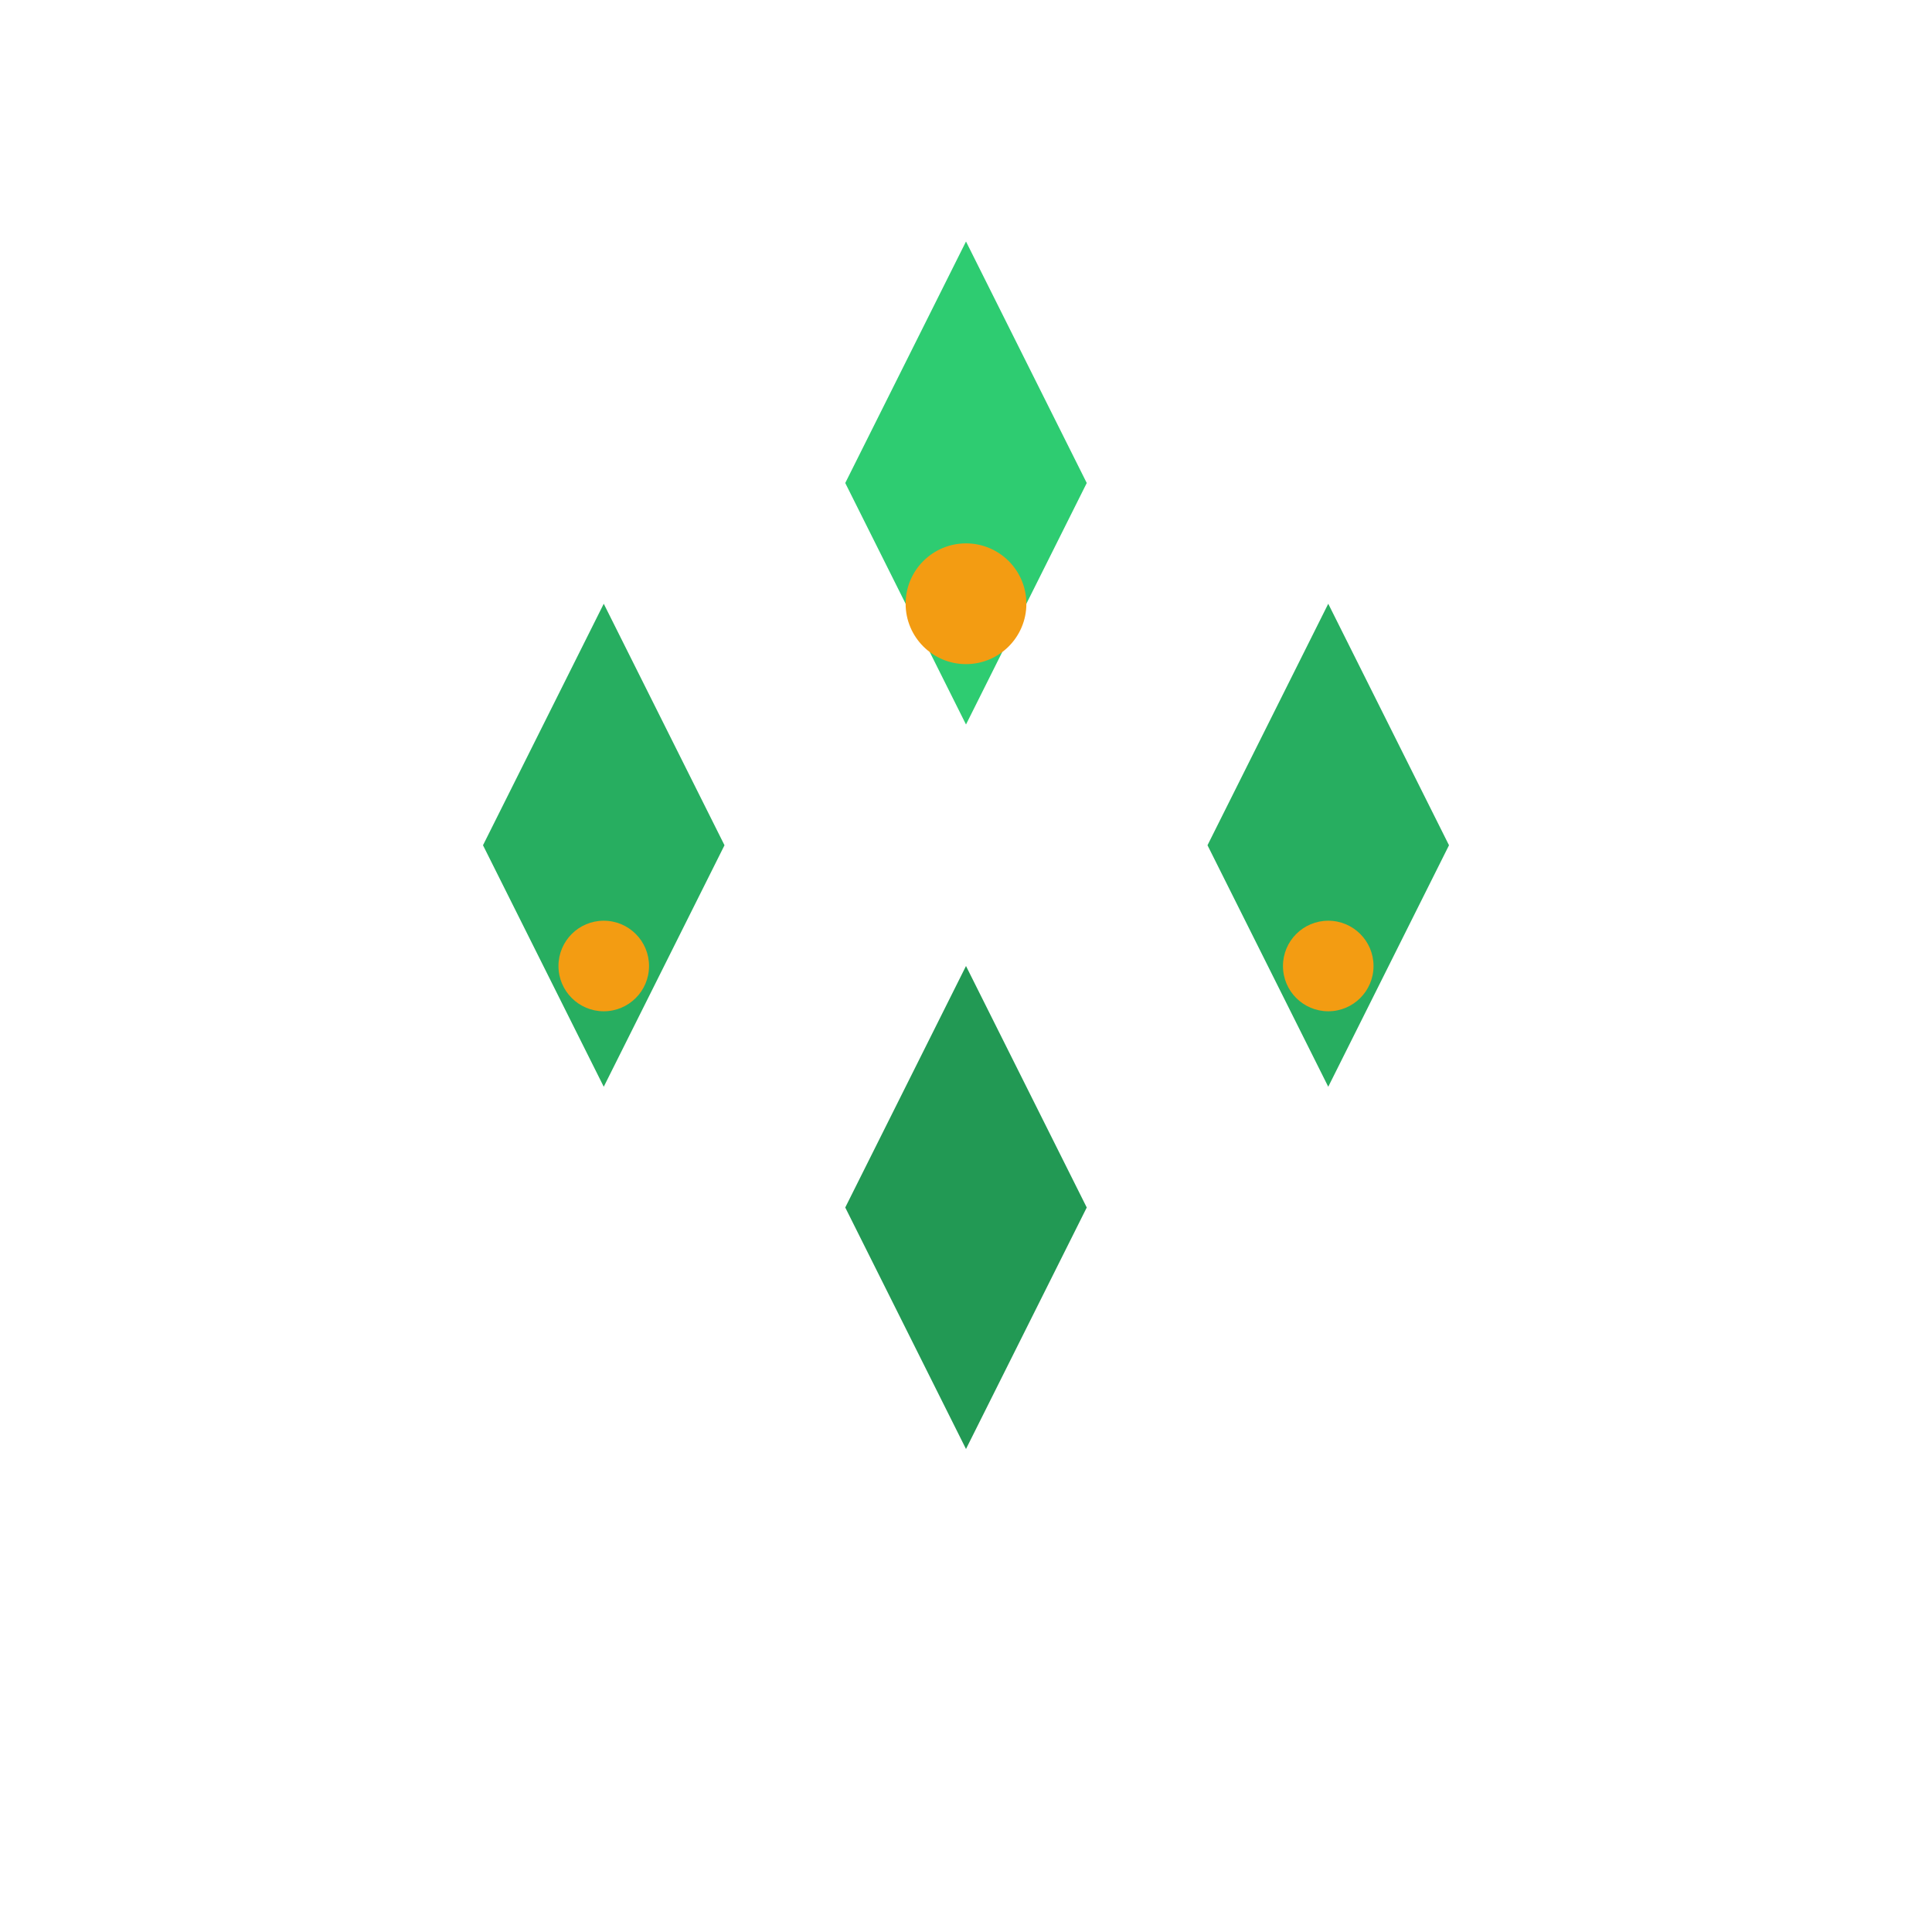
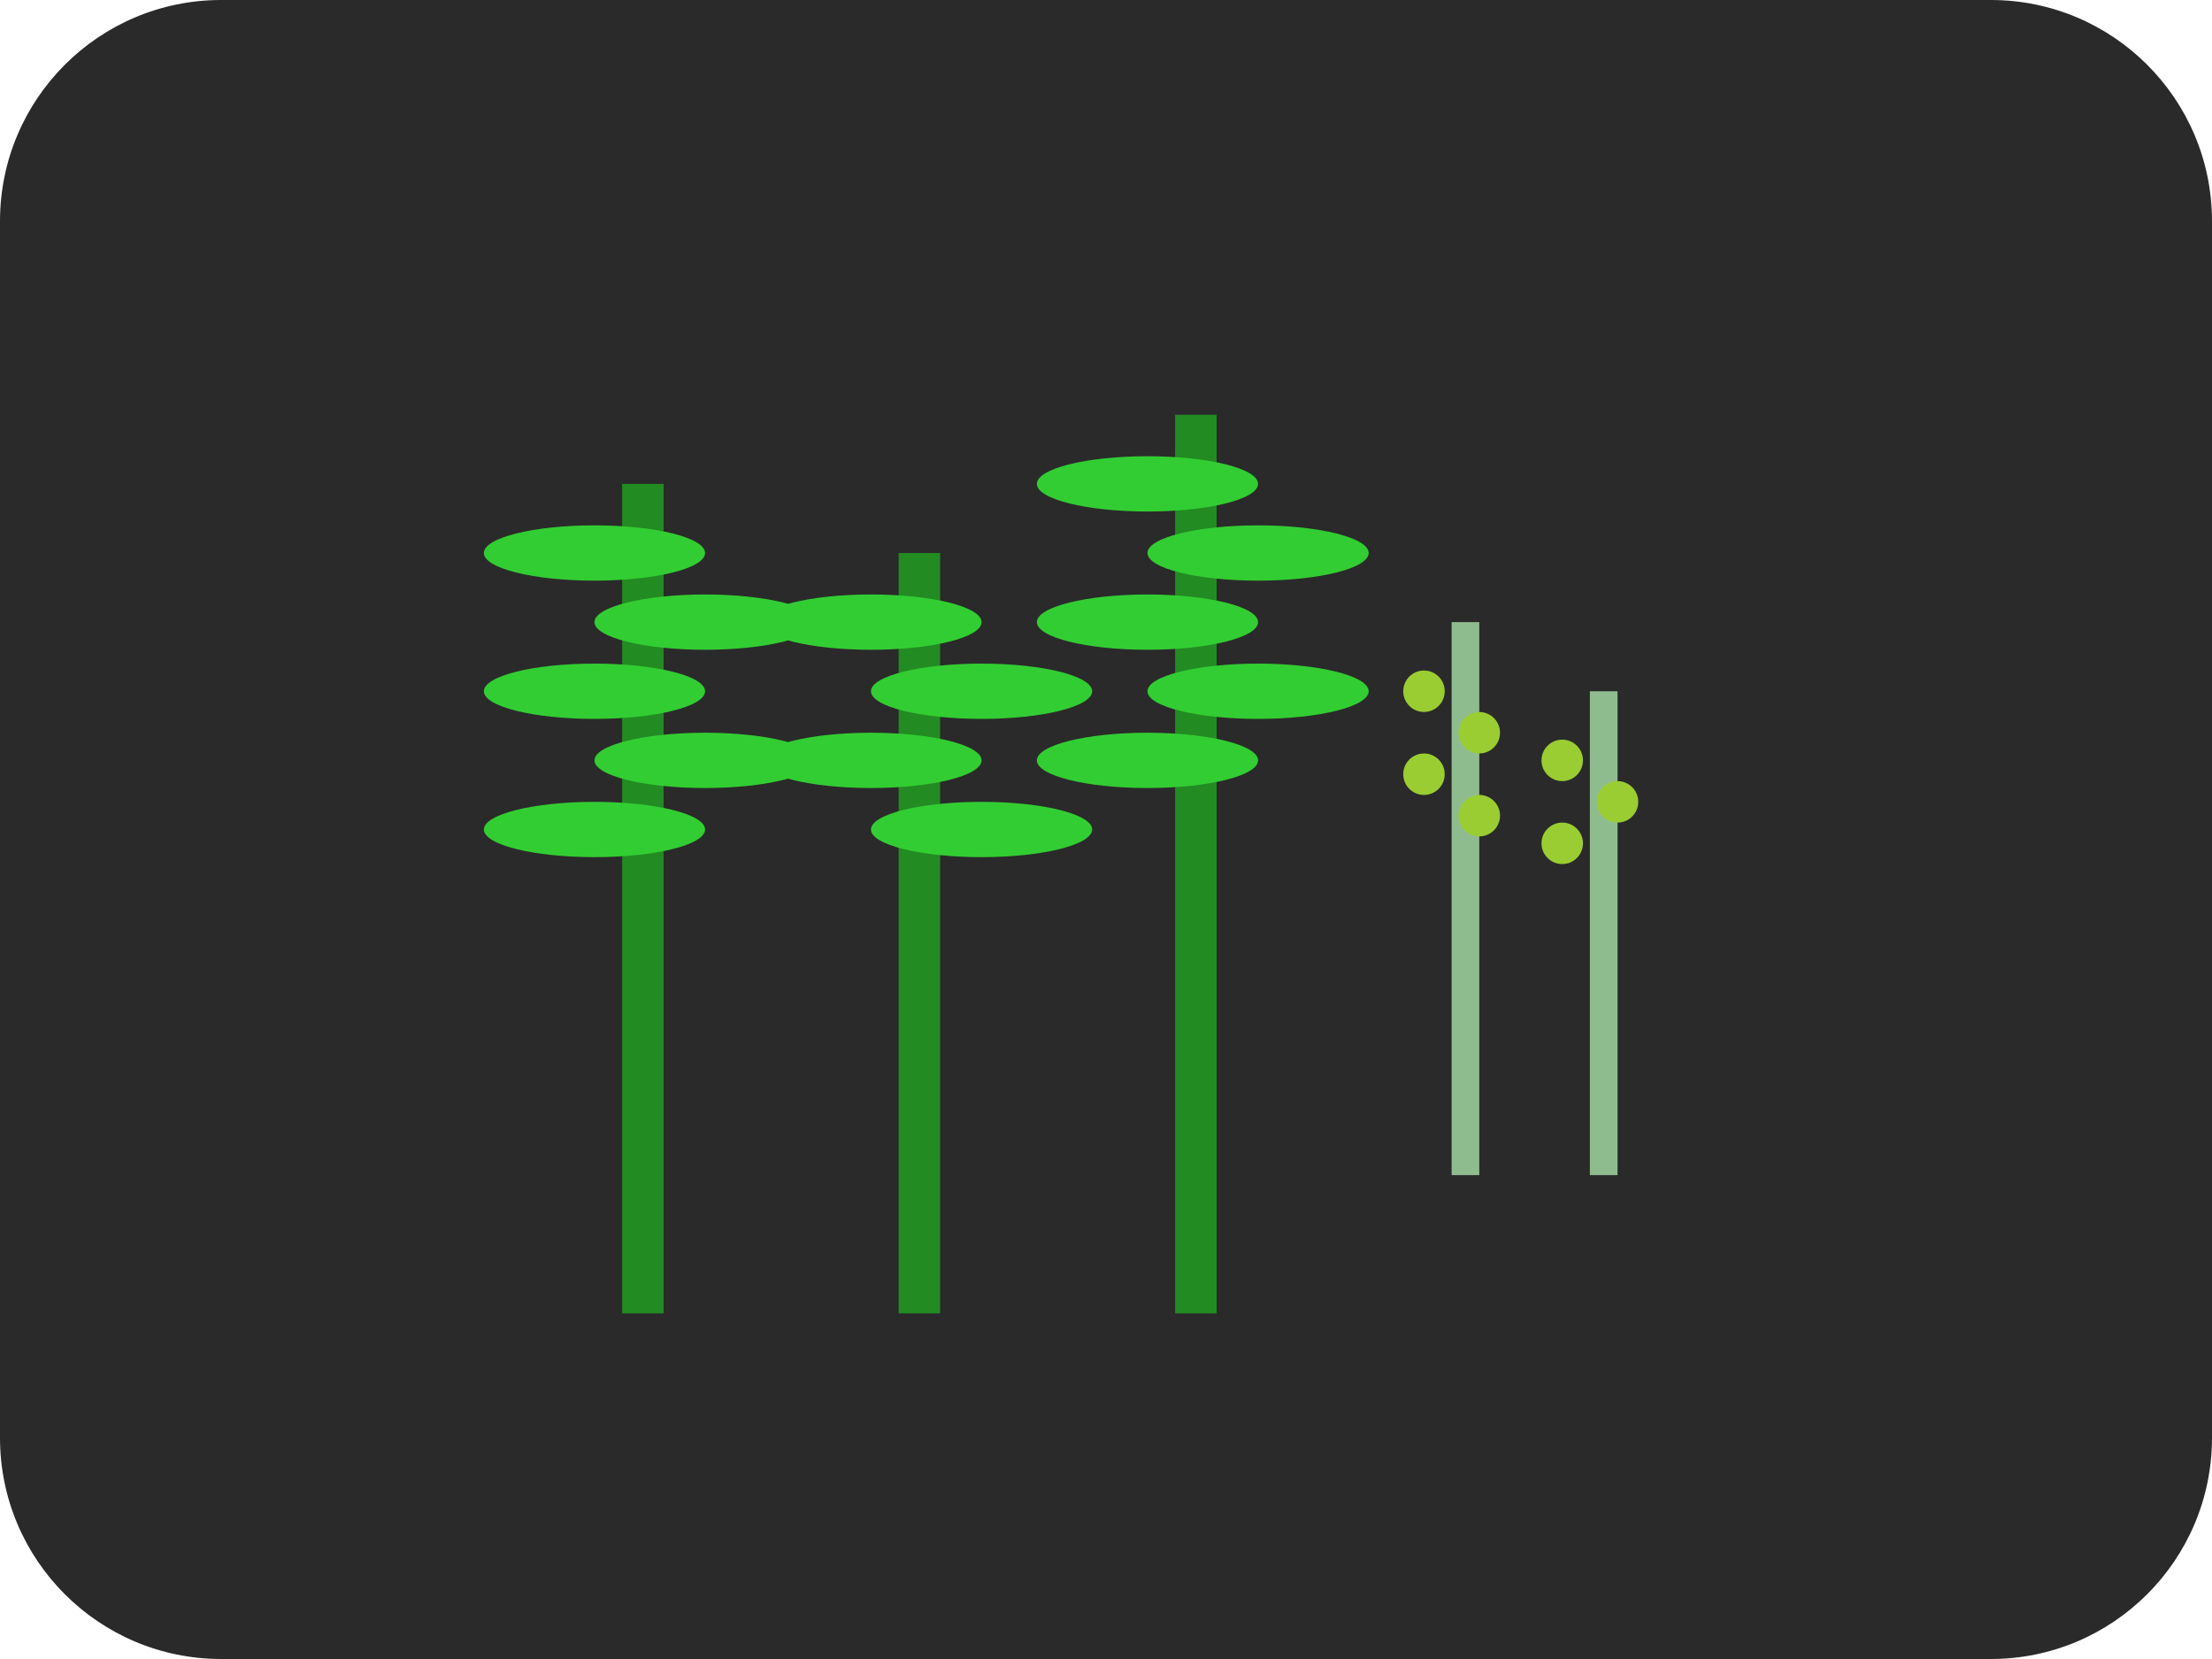
- <svg xmlns="http://www.w3.org/2000/svg" width="64" height="64" viewBox="0 0 64 64" fill="none">
-   <path d="M32 8L28 16L32 24L36 16L32 8Z" fill="#2ECC71" />
-   <path d="M20 20L16 28L20 36L24 28L20 20Z" fill="#27AE60" />
-   <path d="M44 20L40 28L44 36L48 28L44 20Z" fill="#27AE60" />
-   <path d="M32 32L28 40L32 48L36 40L32 32Z" fill="#229954" />
-   <circle cx="32" cy="20" r="2" fill="#F39C12" />
-   <circle cx="20" cy="32" r="1.5" fill="#F39C12" />
-   <circle cx="44" cy="32" r="1.5" fill="#F39C12" />
+ <svg xmlns="http://www.w3.org/2000/svg" width="160" height="120" viewBox="0 0 160 120" fill="none">
+   <rect width="160" height="120" rx="16" fill="#2a2a2a" />
+   <g transform="translate(25, 15)">
+     <rect x="20" y="20" width="3" height="60" fill="#228B22" />
+     <rect x="40" y="25" width="3" height="55" fill="#228B22" />
+     <rect x="60" y="15" width="3" height="65" fill="#228B22" />
+     <ellipse cx="18" cy="25" rx="8" ry="2" fill="#32CD32" />
+     <ellipse cx="26" cy="30" rx="8" ry="2" fill="#32CD32" />
+     <ellipse cx="18" cy="35" rx="8" ry="2" fill="#32CD32" />
+     <ellipse cx="26" cy="40" rx="8" ry="2" fill="#32CD32" />
+     <ellipse cx="18" cy="45" rx="8" ry="2" fill="#32CD32" />
+     <ellipse cx="38" cy="30" rx="8" ry="2" fill="#32CD32" />
+     <ellipse cx="46" cy="35" rx="8" ry="2" fill="#32CD32" />
+     <ellipse cx="38" cy="40" rx="8" ry="2" fill="#32CD32" />
+     <ellipse cx="46" cy="45" rx="8" ry="2" fill="#32CD32" />
+     <ellipse cx="58" cy="20" rx="8" ry="2" fill="#32CD32" />
+     <ellipse cx="66" cy="25" rx="8" ry="2" fill="#32CD32" />
+     <ellipse cx="58" cy="30" rx="8" ry="2" fill="#32CD32" />
+     <ellipse cx="66" cy="35" rx="8" ry="2" fill="#32CD32" />
+     <ellipse cx="58" cy="40" rx="8" ry="2" fill="#32CD32" />
+     <rect x="80" y="30" width="2" height="40" fill="#8FBC8F" />
+     <rect x="90" y="35" width="2" height="35" fill="#8FBC8F" />
+     <circle cx="78" cy="35" r="1.5" fill="#9ACD32" />
+     <circle cx="82" cy="38" r="1.5" fill="#9ACD32" />
+     <circle cx="78" cy="41" r="1.5" fill="#9ACD32" />
+     <circle cx="82" cy="44" r="1.5" fill="#9ACD32" />
+     <circle cx="88" cy="40" r="1.5" fill="#9ACD32" />
+     <circle cx="92" cy="43" r="1.5" fill="#9ACD32" />
+     <circle cx="88" cy="46" r="1.5" fill="#9ACD32" />
+   </g>
</svg>
